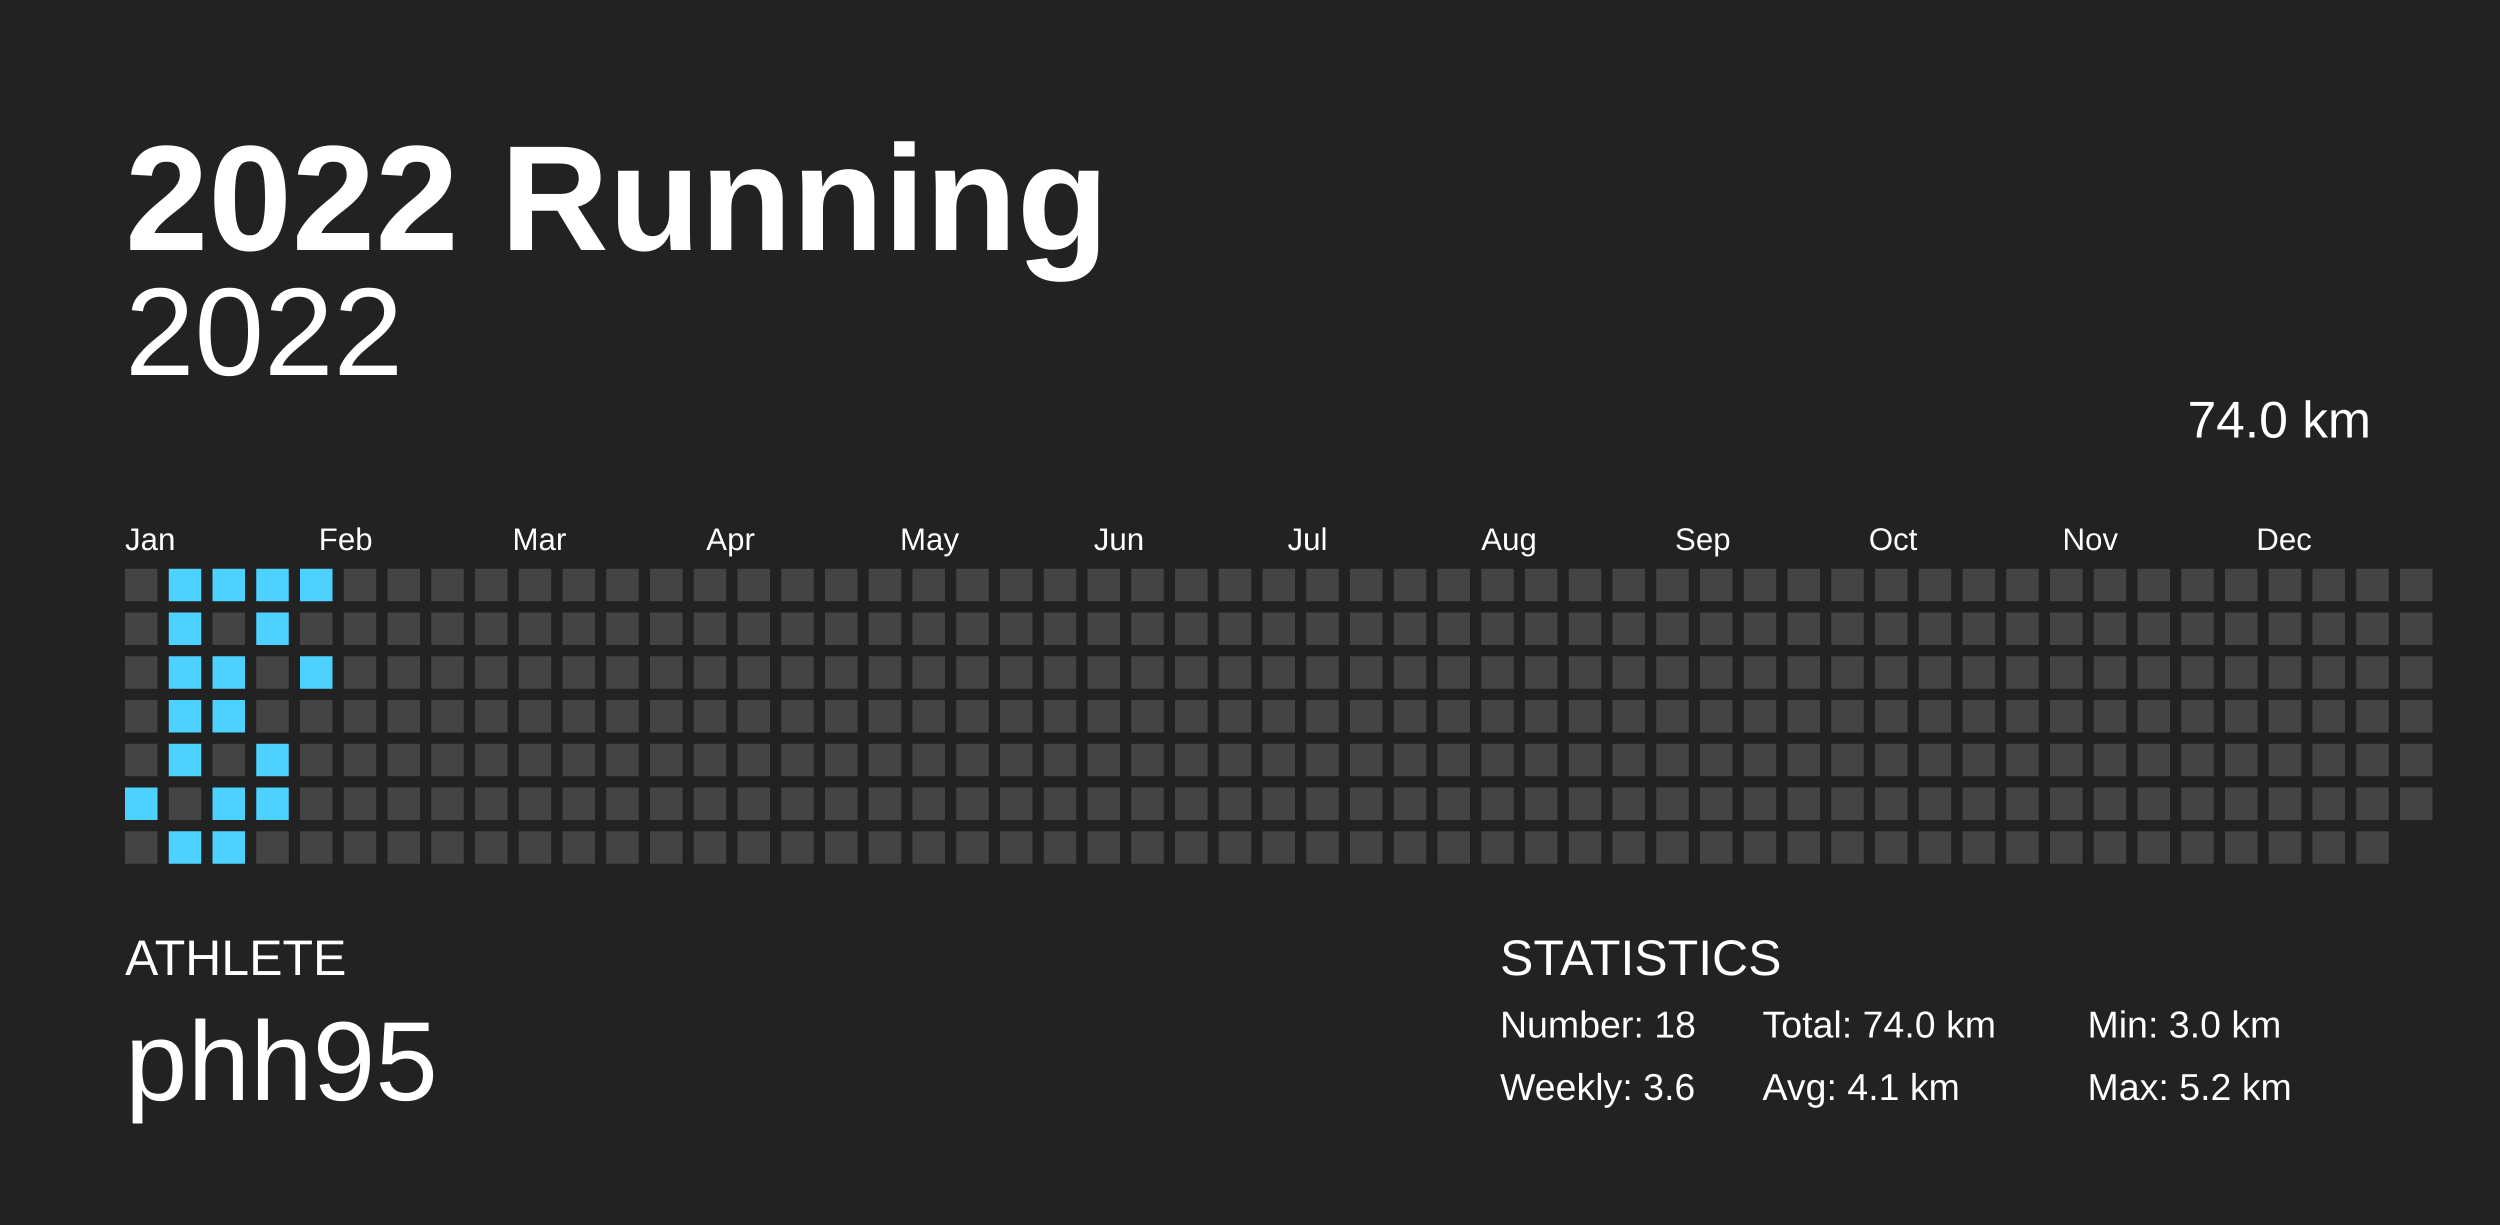
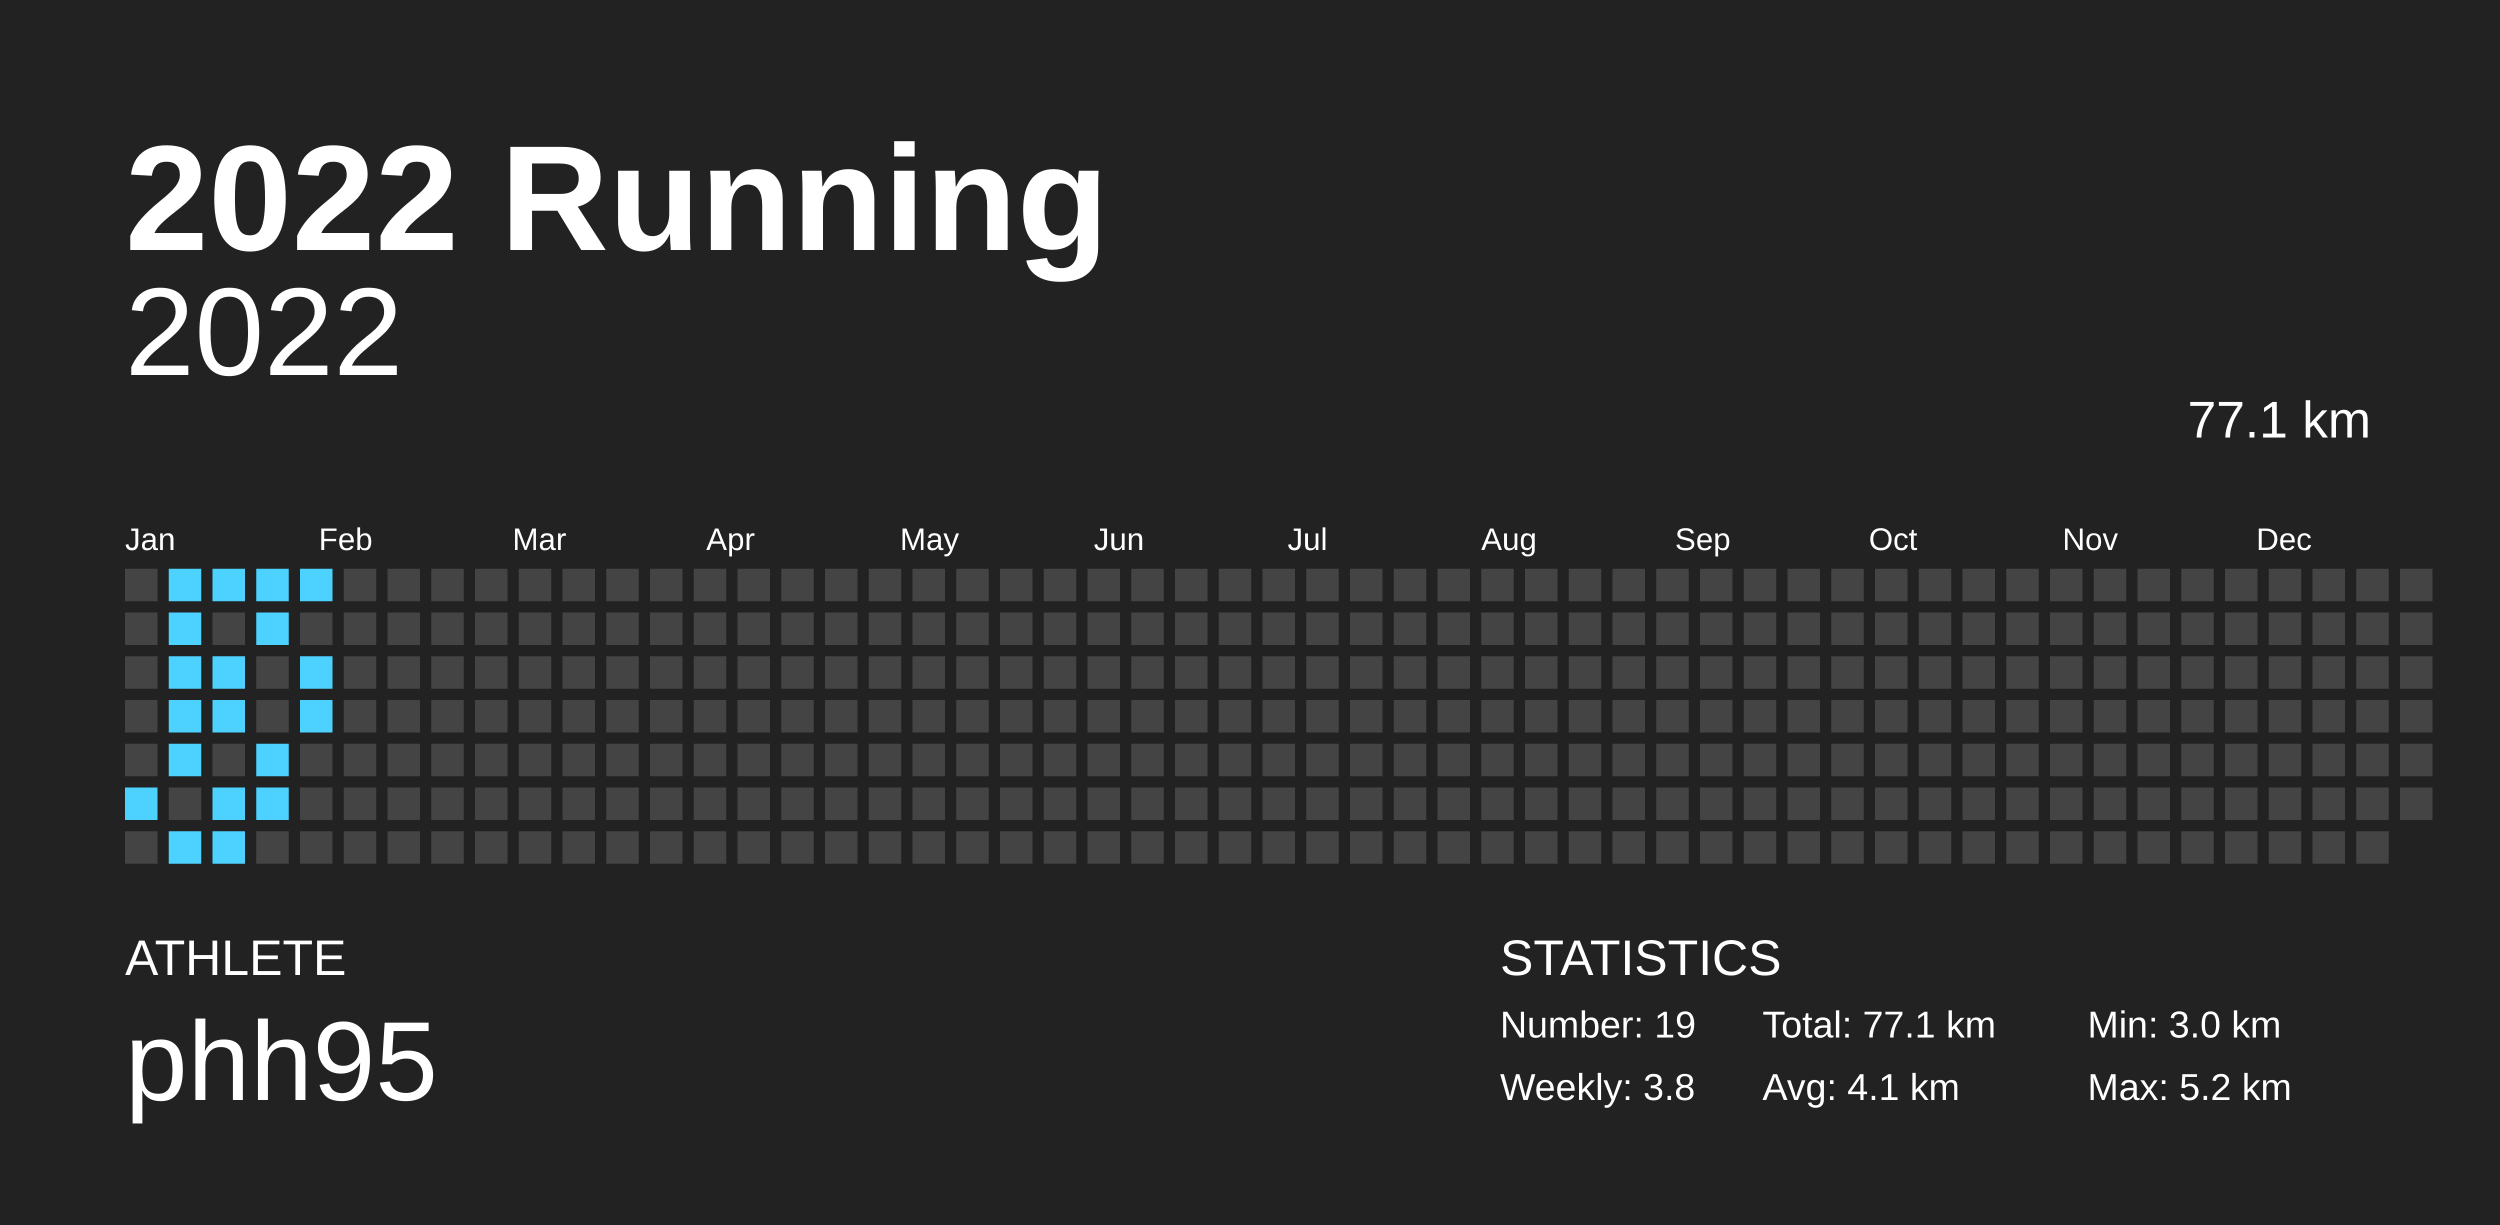
<svg xmlns="http://www.w3.org/2000/svg" baseProfile="full" height="98mm" version="1.1" viewBox="0,0,200,98" width="200mm">
  <defs />
  <rect fill="#222222" height="98" width="200" x="0" y="0" />
  <text fill="#FFFFFF" style="font-size:12px; font-family:Arial; font-weight:bold;" x="10" y="20">2022 Running</text>
  <text fill="#FFFFFF" style="font-size:4px; font-family:Arial" x="10" y="78">ATHLETE</text>
  <text fill="#FFFFFF" style="font-size:9px; font-family:Arial" x="10" y="88">phh95</text>
  <text fill="#FFFFFF" style="font-size:4px; font-family:Arial" x="120" y="78">STATISTICS</text>
-   <text fill="#FFFFFF" style="font-size:3px; font-family:Arial" x="120" y="83">Number: 18</text>
-   <text fill="#FFFFFF" style="font-size:3px; font-family:Arial" x="120" y="88">Weekly: 3.6</text>
-   <text fill="#FFFFFF" style="font-size:3px; font-family:Arial" x="141" y="83">Total: 74.0 km</text>
+   <text fill="#FFFFFF" style="font-size:3px; font-family:Arial" x="120" y="83">Number: 19</text>
+   <text fill="#FFFFFF" style="font-size:3px; font-family:Arial" x="120" y="88">Weekly: 3.8</text>
+   <text fill="#FFFFFF" style="font-size:3px; font-family:Arial" x="141" y="83">Total: 77.1 km</text>
  <text fill="#FFFFFF" style="font-size:3px; font-family:Arial" x="141" y="88">Avg: 4.1 km</text>
  <text fill="#FFFFFF" style="font-size:3px; font-family:Arial" x="167" y="83">Min: 3.0 km</text>
  <text fill="#FFFFFF" style="font-size:3px; font-family:Arial" x="167" y="88">Max: 5.2 km</text>
  <text alignment-baseline="hanging" fill="#FFFFFF" style="font-size:10.0px; font-family:Arial;" x="10" y="30">2022</text>
-   <text alignment-baseline="hanging" fill="#FFFFFF" style="font-size:4.125px; font-family:Arial;" x="175" y="35">74.0 km</text>
+   <text alignment-baseline="hanging" fill="#FFFFFF" style="font-size:4.125px; font-family:Arial;" x="175" y="35">77.1 km</text>
  <text fill="#FFFFFF" style="font-size:2.5px; font-family:Arial" x="10.0" y="44">Jan</text>
  <text fill="#FFFFFF" style="font-size:2.5px; font-family:Arial" x="25.5" y="44">Feb</text>
  <text fill="#FFFFFF" style="font-size:2.5px; font-family:Arial" x="41.0" y="44">Mar</text>
  <text fill="#FFFFFF" style="font-size:2.5px; font-family:Arial" x="56.5" y="44">Apr</text>
  <text fill="#FFFFFF" style="font-size:2.5px; font-family:Arial" x="72.0" y="44">May</text>
  <text fill="#FFFFFF" style="font-size:2.5px; font-family:Arial" x="87.5" y="44">Jun</text>
  <text fill="#FFFFFF" style="font-size:2.5px; font-family:Arial" x="103.0" y="44">Jul</text>
  <text fill="#FFFFFF" style="font-size:2.5px; font-family:Arial" x="118.5" y="44">Aug</text>
  <text fill="#FFFFFF" style="font-size:2.5px; font-family:Arial" x="134.0" y="44">Sep</text>
  <text fill="#FFFFFF" style="font-size:2.5px; font-family:Arial" x="149.5" y="44">Oct</text>
  <text fill="#FFFFFF" style="font-size:2.5px; font-family:Arial" x="165.0" y="44">Nov</text>
  <text fill="#FFFFFF" style="font-size:2.5px; font-family:Arial" x="180.5" y="44">Dec</text>
  <rect fill="#444444" height="2.6" width="2.6" x="10.0" y="45.5" />
  <rect fill="#444444" height="2.6" width="2.6" x="10.0" y="49.0" />
  <rect fill="#444444" height="2.6" width="2.6" x="10.0" y="52.5" />
  <rect fill="#444444" height="2.6" width="2.6" x="10.0" y="56.0" />
  <rect fill="#444444" height="2.6" width="2.6" x="10.0" y="59.5" />
  <rect fill="#4dd2ff" height="2.6" width="2.6" x="10.0" y="63.0" />
  <rect fill="#444444" height="2.6" width="2.6" x="10.0" y="66.5" />
  <rect fill="#4dd2ff" height="2.6" width="2.6" x="13.5" y="45.5" />
  <rect fill="#4dd2ff" height="2.6" width="2.6" x="13.5" y="49.0" />
  <rect fill="#4dd2ff" height="2.6" width="2.6" x="13.5" y="52.5" />
  <rect fill="#4dd2ff" height="2.6" width="2.6" x="13.5" y="56.0" />
  <rect fill="#4dd2ff" height="2.6" width="2.6" x="13.5" y="59.5" />
  <rect fill="#444444" height="2.6" width="2.6" x="13.5" y="63.0" />
  <rect fill="#4dd2ff" height="2.6" width="2.6" x="13.5" y="66.5" />
  <rect fill="#4dd2ff" height="2.6" width="2.6" x="17.0" y="45.5" />
  <rect fill="#444444" height="2.6" width="2.6" x="17.0" y="49.0" />
  <rect fill="#4dd2ff" height="2.6" width="2.6" x="17.0" y="52.5" />
  <rect fill="#4dd2ff" height="2.6" width="2.6" x="17.0" y="56.0" />
  <rect fill="#444444" height="2.6" width="2.6" x="17.0" y="59.5" />
  <rect fill="#4dd2ff" height="2.6" width="2.6" x="17.0" y="63.0" />
  <rect fill="#4dd2ff" height="2.6" width="2.6" x="17.0" y="66.5" />
  <rect fill="#4dd2ff" height="2.6" width="2.6" x="20.5" y="45.5" />
  <rect fill="#4dd2ff" height="2.6" width="2.6" x="20.5" y="49.0" />
  <rect fill="#444444" height="2.6" width="2.6" x="20.5" y="52.5" />
  <rect fill="#444444" height="2.6" width="2.6" x="20.5" y="56.0" />
  <rect fill="#4dd2ff" height="2.6" width="2.6" x="20.5" y="59.5" />
  <rect fill="#4dd2ff" height="2.6" width="2.6" x="20.5" y="63.0" />
  <rect fill="#444444" height="2.6" width="2.6" x="20.5" y="66.5" />
  <rect fill="#4dd2ff" height="2.6" width="2.6" x="24.0" y="45.5" />
  <rect fill="#444444" height="2.6" width="2.6" x="24.0" y="49.0" />
  <rect fill="#4dd2ff" height="2.6" width="2.6" x="24.0" y="52.5" />
-   <rect fill="#444444" height="2.6" width="2.6" x="24.0" y="56.0" />
+   <rect fill="#4dd2ff" height="2.6" width="2.6" x="24.0" y="56.0" />
  <rect fill="#444444" height="2.6" width="2.6" x="24.0" y="59.5" />
  <rect fill="#444444" height="2.6" width="2.6" x="24.0" y="63.0" />
  <rect fill="#444444" height="2.6" width="2.6" x="24.0" y="66.5" />
  <rect fill="#444444" height="2.6" width="2.6" x="27.5" y="45.5" />
  <rect fill="#444444" height="2.6" width="2.6" x="27.5" y="49.0" />
  <rect fill="#444444" height="2.6" width="2.6" x="27.5" y="52.5" />
  <rect fill="#444444" height="2.6" width="2.6" x="27.5" y="56.0" />
  <rect fill="#444444" height="2.6" width="2.6" x="27.5" y="59.5" />
  <rect fill="#444444" height="2.6" width="2.6" x="27.5" y="63.0" />
  <rect fill="#444444" height="2.6" width="2.6" x="27.5" y="66.5" />
  <rect fill="#444444" height="2.6" width="2.6" x="31.0" y="45.5" />
  <rect fill="#444444" height="2.6" width="2.6" x="31.0" y="49.0" />
  <rect fill="#444444" height="2.6" width="2.6" x="31.0" y="52.5" />
  <rect fill="#444444" height="2.6" width="2.6" x="31.0" y="56.0" />
  <rect fill="#444444" height="2.6" width="2.6" x="31.0" y="59.5" />
  <rect fill="#444444" height="2.6" width="2.6" x="31.0" y="63.0" />
  <rect fill="#444444" height="2.6" width="2.6" x="31.0" y="66.5" />
  <rect fill="#444444" height="2.6" width="2.6" x="34.5" y="45.5" />
  <rect fill="#444444" height="2.6" width="2.6" x="34.5" y="49.0" />
  <rect fill="#444444" height="2.6" width="2.6" x="34.5" y="52.5" />
  <rect fill="#444444" height="2.6" width="2.6" x="34.5" y="56.0" />
  <rect fill="#444444" height="2.6" width="2.6" x="34.5" y="59.5" />
  <rect fill="#444444" height="2.6" width="2.6" x="34.5" y="63.0" />
  <rect fill="#444444" height="2.6" width="2.6" x="34.5" y="66.5" />
  <rect fill="#444444" height="2.6" width="2.6" x="38.0" y="45.5" />
  <rect fill="#444444" height="2.6" width="2.6" x="38.0" y="49.0" />
  <rect fill="#444444" height="2.6" width="2.6" x="38.0" y="52.5" />
  <rect fill="#444444" height="2.6" width="2.6" x="38.0" y="56.0" />
  <rect fill="#444444" height="2.6" width="2.6" x="38.0" y="59.5" />
  <rect fill="#444444" height="2.6" width="2.6" x="38.0" y="63.0" />
  <rect fill="#444444" height="2.6" width="2.6" x="38.0" y="66.5" />
  <rect fill="#444444" height="2.6" width="2.6" x="41.5" y="45.5" />
  <rect fill="#444444" height="2.6" width="2.6" x="41.5" y="49.0" />
  <rect fill="#444444" height="2.6" width="2.6" x="41.5" y="52.5" />
  <rect fill="#444444" height="2.6" width="2.6" x="41.5" y="56.0" />
  <rect fill="#444444" height="2.6" width="2.6" x="41.5" y="59.5" />
  <rect fill="#444444" height="2.6" width="2.6" x="41.5" y="63.0" />
  <rect fill="#444444" height="2.6" width="2.6" x="41.5" y="66.5" />
  <rect fill="#444444" height="2.6" width="2.6" x="45.0" y="45.5" />
  <rect fill="#444444" height="2.6" width="2.6" x="45.0" y="49.0" />
  <rect fill="#444444" height="2.6" width="2.6" x="45.0" y="52.5" />
  <rect fill="#444444" height="2.6" width="2.6" x="45.0" y="56.0" />
  <rect fill="#444444" height="2.6" width="2.6" x="45.0" y="59.5" />
  <rect fill="#444444" height="2.6" width="2.6" x="45.0" y="63.0" />
  <rect fill="#444444" height="2.6" width="2.6" x="45.0" y="66.5" />
  <rect fill="#444444" height="2.6" width="2.6" x="48.5" y="45.5" />
  <rect fill="#444444" height="2.6" width="2.6" x="48.5" y="49.0" />
  <rect fill="#444444" height="2.6" width="2.6" x="48.5" y="52.5" />
  <rect fill="#444444" height="2.6" width="2.6" x="48.5" y="56.0" />
  <rect fill="#444444" height="2.6" width="2.6" x="48.5" y="59.5" />
  <rect fill="#444444" height="2.6" width="2.6" x="48.5" y="63.0" />
  <rect fill="#444444" height="2.6" width="2.6" x="48.5" y="66.5" />
  <rect fill="#444444" height="2.6" width="2.6" x="52.0" y="45.5" />
  <rect fill="#444444" height="2.6" width="2.6" x="52.0" y="49.0" />
  <rect fill="#444444" height="2.6" width="2.6" x="52.0" y="52.5" />
  <rect fill="#444444" height="2.6" width="2.6" x="52.0" y="56.0" />
  <rect fill="#444444" height="2.6" width="2.6" x="52.0" y="59.5" />
  <rect fill="#444444" height="2.6" width="2.6" x="52.0" y="63.0" />
  <rect fill="#444444" height="2.6" width="2.6" x="52.0" y="66.5" />
  <rect fill="#444444" height="2.6" width="2.6" x="55.5" y="45.5" />
  <rect fill="#444444" height="2.6" width="2.6" x="55.5" y="49.0" />
  <rect fill="#444444" height="2.6" width="2.6" x="55.5" y="52.5" />
  <rect fill="#444444" height="2.6" width="2.6" x="55.5" y="56.0" />
  <rect fill="#444444" height="2.6" width="2.6" x="55.5" y="59.5" />
  <rect fill="#444444" height="2.6" width="2.6" x="55.5" y="63.0" />
  <rect fill="#444444" height="2.6" width="2.6" x="55.5" y="66.5" />
  <rect fill="#444444" height="2.6" width="2.6" x="59.0" y="45.5" />
  <rect fill="#444444" height="2.6" width="2.6" x="59.0" y="49.0" />
  <rect fill="#444444" height="2.6" width="2.6" x="59.0" y="52.5" />
  <rect fill="#444444" height="2.6" width="2.6" x="59.0" y="56.0" />
  <rect fill="#444444" height="2.6" width="2.6" x="59.0" y="59.5" />
  <rect fill="#444444" height="2.6" width="2.6" x="59.0" y="63.0" />
  <rect fill="#444444" height="2.6" width="2.6" x="59.0" y="66.5" />
  <rect fill="#444444" height="2.6" width="2.6" x="62.5" y="45.5" />
  <rect fill="#444444" height="2.6" width="2.6" x="62.5" y="49.0" />
  <rect fill="#444444" height="2.6" width="2.6" x="62.5" y="52.5" />
  <rect fill="#444444" height="2.6" width="2.6" x="62.5" y="56.0" />
  <rect fill="#444444" height="2.6" width="2.6" x="62.5" y="59.5" />
  <rect fill="#444444" height="2.6" width="2.6" x="62.5" y="63.0" />
  <rect fill="#444444" height="2.6" width="2.6" x="62.5" y="66.5" />
  <rect fill="#444444" height="2.6" width="2.6" x="66.0" y="45.5" />
  <rect fill="#444444" height="2.6" width="2.6" x="66.0" y="49.0" />
  <rect fill="#444444" height="2.6" width="2.6" x="66.0" y="52.5" />
  <rect fill="#444444" height="2.6" width="2.6" x="66.0" y="56.0" />
  <rect fill="#444444" height="2.6" width="2.6" x="66.0" y="59.5" />
  <rect fill="#444444" height="2.6" width="2.6" x="66.0" y="63.0" />
  <rect fill="#444444" height="2.6" width="2.6" x="66.0" y="66.5" />
  <rect fill="#444444" height="2.6" width="2.6" x="69.5" y="45.5" />
  <rect fill="#444444" height="2.6" width="2.6" x="69.5" y="49.0" />
  <rect fill="#444444" height="2.6" width="2.6" x="69.5" y="52.5" />
  <rect fill="#444444" height="2.6" width="2.6" x="69.5" y="56.0" />
  <rect fill="#444444" height="2.6" width="2.6" x="69.5" y="59.5" />
  <rect fill="#444444" height="2.6" width="2.6" x="69.5" y="63.0" />
  <rect fill="#444444" height="2.6" width="2.6" x="69.5" y="66.5" />
  <rect fill="#444444" height="2.6" width="2.6" x="73.0" y="45.5" />
  <rect fill="#444444" height="2.6" width="2.6" x="73.0" y="49.0" />
  <rect fill="#444444" height="2.6" width="2.6" x="73.0" y="52.5" />
  <rect fill="#444444" height="2.6" width="2.6" x="73.0" y="56.0" />
  <rect fill="#444444" height="2.6" width="2.6" x="73.0" y="59.5" />
  <rect fill="#444444" height="2.6" width="2.6" x="73.0" y="63.0" />
  <rect fill="#444444" height="2.6" width="2.6" x="73.0" y="66.5" />
  <rect fill="#444444" height="2.6" width="2.6" x="76.5" y="45.5" />
  <rect fill="#444444" height="2.6" width="2.6" x="76.5" y="49.0" />
  <rect fill="#444444" height="2.6" width="2.6" x="76.5" y="52.5" />
  <rect fill="#444444" height="2.6" width="2.6" x="76.5" y="56.0" />
  <rect fill="#444444" height="2.6" width="2.6" x="76.5" y="59.5" />
  <rect fill="#444444" height="2.6" width="2.6" x="76.5" y="63.0" />
  <rect fill="#444444" height="2.6" width="2.6" x="76.5" y="66.5" />
  <rect fill="#444444" height="2.6" width="2.6" x="80.0" y="45.5" />
  <rect fill="#444444" height="2.6" width="2.6" x="80.0" y="49.0" />
  <rect fill="#444444" height="2.6" width="2.6" x="80.0" y="52.5" />
  <rect fill="#444444" height="2.6" width="2.6" x="80.0" y="56.0" />
  <rect fill="#444444" height="2.6" width="2.6" x="80.0" y="59.5" />
  <rect fill="#444444" height="2.6" width="2.6" x="80.0" y="63.0" />
  <rect fill="#444444" height="2.6" width="2.6" x="80.0" y="66.5" />
  <rect fill="#444444" height="2.6" width="2.6" x="83.5" y="45.5" />
  <rect fill="#444444" height="2.6" width="2.6" x="83.5" y="49.0" />
  <rect fill="#444444" height="2.6" width="2.6" x="83.5" y="52.5" />
  <rect fill="#444444" height="2.6" width="2.6" x="83.5" y="56.0" />
  <rect fill="#444444" height="2.6" width="2.6" x="83.5" y="59.5" />
  <rect fill="#444444" height="2.6" width="2.6" x="83.5" y="63.0" />
  <rect fill="#444444" height="2.6" width="2.6" x="83.5" y="66.5" />
  <rect fill="#444444" height="2.6" width="2.6" x="87.0" y="45.5" />
  <rect fill="#444444" height="2.6" width="2.6" x="87.0" y="49.0" />
  <rect fill="#444444" height="2.6" width="2.6" x="87.0" y="52.5" />
  <rect fill="#444444" height="2.6" width="2.6" x="87.0" y="56.0" />
  <rect fill="#444444" height="2.6" width="2.6" x="87.0" y="59.5" />
  <rect fill="#444444" height="2.6" width="2.6" x="87.0" y="63.0" />
  <rect fill="#444444" height="2.6" width="2.6" x="87.0" y="66.5" />
  <rect fill="#444444" height="2.6" width="2.6" x="90.5" y="45.5" />
  <rect fill="#444444" height="2.6" width="2.6" x="90.5" y="49.0" />
  <rect fill="#444444" height="2.6" width="2.6" x="90.5" y="52.5" />
  <rect fill="#444444" height="2.6" width="2.6" x="90.5" y="56.0" />
  <rect fill="#444444" height="2.6" width="2.6" x="90.5" y="59.5" />
  <rect fill="#444444" height="2.6" width="2.6" x="90.5" y="63.0" />
  <rect fill="#444444" height="2.6" width="2.6" x="90.5" y="66.5" />
  <rect fill="#444444" height="2.6" width="2.6" x="94.0" y="45.5" />
  <rect fill="#444444" height="2.6" width="2.6" x="94.0" y="49.0" />
  <rect fill="#444444" height="2.6" width="2.6" x="94.0" y="52.5" />
  <rect fill="#444444" height="2.6" width="2.6" x="94.0" y="56.0" />
  <rect fill="#444444" height="2.6" width="2.6" x="94.0" y="59.5" />
  <rect fill="#444444" height="2.6" width="2.6" x="94.0" y="63.0" />
  <rect fill="#444444" height="2.6" width="2.6" x="94.0" y="66.5" />
  <rect fill="#444444" height="2.6" width="2.6" x="97.5" y="45.5" />
  <rect fill="#444444" height="2.6" width="2.6" x="97.5" y="49.0" />
  <rect fill="#444444" height="2.6" width="2.6" x="97.5" y="52.5" />
  <rect fill="#444444" height="2.6" width="2.6" x="97.5" y="56.0" />
  <rect fill="#444444" height="2.6" width="2.6" x="97.5" y="59.5" />
  <rect fill="#444444" height="2.6" width="2.6" x="97.5" y="63.0" />
  <rect fill="#444444" height="2.6" width="2.6" x="97.5" y="66.5" />
  <rect fill="#444444" height="2.6" width="2.6" x="101.0" y="45.5" />
  <rect fill="#444444" height="2.6" width="2.6" x="101.0" y="49.0" />
  <rect fill="#444444" height="2.6" width="2.6" x="101.0" y="52.5" />
  <rect fill="#444444" height="2.6" width="2.6" x="101.0" y="56.0" />
  <rect fill="#444444" height="2.6" width="2.6" x="101.0" y="59.5" />
  <rect fill="#444444" height="2.6" width="2.6" x="101.0" y="63.0" />
  <rect fill="#444444" height="2.6" width="2.6" x="101.0" y="66.5" />
  <rect fill="#444444" height="2.6" width="2.6" x="104.5" y="45.5" />
  <rect fill="#444444" height="2.6" width="2.6" x="104.5" y="49.0" />
  <rect fill="#444444" height="2.6" width="2.6" x="104.5" y="52.5" />
  <rect fill="#444444" height="2.6" width="2.6" x="104.5" y="56.0" />
  <rect fill="#444444" height="2.6" width="2.6" x="104.5" y="59.5" />
  <rect fill="#444444" height="2.6" width="2.6" x="104.5" y="63.0" />
  <rect fill="#444444" height="2.6" width="2.6" x="104.5" y="66.5" />
  <rect fill="#444444" height="2.6" width="2.6" x="108.0" y="45.5" />
  <rect fill="#444444" height="2.6" width="2.6" x="108.0" y="49.0" />
  <rect fill="#444444" height="2.6" width="2.6" x="108.0" y="52.5" />
  <rect fill="#444444" height="2.6" width="2.6" x="108.0" y="56.0" />
  <rect fill="#444444" height="2.6" width="2.6" x="108.0" y="59.5" />
  <rect fill="#444444" height="2.6" width="2.6" x="108.0" y="63.0" />
  <rect fill="#444444" height="2.6" width="2.6" x="108.0" y="66.5" />
  <rect fill="#444444" height="2.6" width="2.6" x="111.5" y="45.5" />
  <rect fill="#444444" height="2.6" width="2.6" x="111.5" y="49.0" />
  <rect fill="#444444" height="2.6" width="2.6" x="111.5" y="52.5" />
  <rect fill="#444444" height="2.6" width="2.6" x="111.5" y="56.0" />
  <rect fill="#444444" height="2.6" width="2.6" x="111.5" y="59.5" />
  <rect fill="#444444" height="2.6" width="2.6" x="111.5" y="63.0" />
  <rect fill="#444444" height="2.6" width="2.6" x="111.5" y="66.5" />
  <rect fill="#444444" height="2.6" width="2.6" x="115.0" y="45.5" />
  <rect fill="#444444" height="2.6" width="2.6" x="115.0" y="49.0" />
  <rect fill="#444444" height="2.6" width="2.6" x="115.0" y="52.5" />
  <rect fill="#444444" height="2.6" width="2.6" x="115.0" y="56.0" />
  <rect fill="#444444" height="2.6" width="2.6" x="115.0" y="59.5" />
  <rect fill="#444444" height="2.6" width="2.6" x="115.0" y="63.0" />
  <rect fill="#444444" height="2.6" width="2.6" x="115.0" y="66.5" />
  <rect fill="#444444" height="2.6" width="2.6" x="118.5" y="45.5" />
  <rect fill="#444444" height="2.6" width="2.6" x="118.5" y="49.0" />
  <rect fill="#444444" height="2.6" width="2.6" x="118.5" y="52.5" />
  <rect fill="#444444" height="2.6" width="2.6" x="118.5" y="56.0" />
  <rect fill="#444444" height="2.6" width="2.6" x="118.5" y="59.5" />
  <rect fill="#444444" height="2.6" width="2.6" x="118.5" y="63.0" />
  <rect fill="#444444" height="2.6" width="2.6" x="118.5" y="66.5" />
  <rect fill="#444444" height="2.6" width="2.6" x="122.0" y="45.5" />
  <rect fill="#444444" height="2.6" width="2.6" x="122.0" y="49.0" />
  <rect fill="#444444" height="2.6" width="2.6" x="122.0" y="52.5" />
  <rect fill="#444444" height="2.6" width="2.6" x="122.0" y="56.0" />
  <rect fill="#444444" height="2.6" width="2.6" x="122.0" y="59.5" />
  <rect fill="#444444" height="2.6" width="2.6" x="122.0" y="63.0" />
  <rect fill="#444444" height="2.6" width="2.6" x="122.0" y="66.5" />
  <rect fill="#444444" height="2.6" width="2.6" x="125.5" y="45.5" />
  <rect fill="#444444" height="2.6" width="2.6" x="125.5" y="49.0" />
  <rect fill="#444444" height="2.6" width="2.6" x="125.5" y="52.5" />
  <rect fill="#444444" height="2.6" width="2.6" x="125.5" y="56.0" />
  <rect fill="#444444" height="2.6" width="2.6" x="125.5" y="59.5" />
  <rect fill="#444444" height="2.6" width="2.6" x="125.5" y="63.0" />
  <rect fill="#444444" height="2.6" width="2.6" x="125.5" y="66.5" />
  <rect fill="#444444" height="2.6" width="2.6" x="129.0" y="45.5" />
  <rect fill="#444444" height="2.6" width="2.6" x="129.0" y="49.0" />
  <rect fill="#444444" height="2.6" width="2.6" x="129.0" y="52.5" />
  <rect fill="#444444" height="2.6" width="2.6" x="129.0" y="56.0" />
  <rect fill="#444444" height="2.6" width="2.6" x="129.0" y="59.5" />
  <rect fill="#444444" height="2.6" width="2.6" x="129.0" y="63.0" />
  <rect fill="#444444" height="2.6" width="2.6" x="129.0" y="66.5" />
  <rect fill="#444444" height="2.6" width="2.6" x="132.5" y="45.5" />
  <rect fill="#444444" height="2.6" width="2.6" x="132.5" y="49.0" />
  <rect fill="#444444" height="2.6" width="2.6" x="132.5" y="52.5" />
  <rect fill="#444444" height="2.6" width="2.6" x="132.5" y="56.0" />
  <rect fill="#444444" height="2.6" width="2.6" x="132.5" y="59.5" />
  <rect fill="#444444" height="2.6" width="2.6" x="132.5" y="63.0" />
  <rect fill="#444444" height="2.6" width="2.6" x="132.5" y="66.5" />
  <rect fill="#444444" height="2.6" width="2.6" x="136.0" y="45.5" />
  <rect fill="#444444" height="2.6" width="2.6" x="136.0" y="49.0" />
  <rect fill="#444444" height="2.6" width="2.6" x="136.0" y="52.5" />
  <rect fill="#444444" height="2.6" width="2.6" x="136.0" y="56.0" />
  <rect fill="#444444" height="2.6" width="2.6" x="136.0" y="59.5" />
  <rect fill="#444444" height="2.6" width="2.6" x="136.0" y="63.0" />
  <rect fill="#444444" height="2.6" width="2.6" x="136.0" y="66.5" />
  <rect fill="#444444" height="2.6" width="2.6" x="139.5" y="45.5" />
  <rect fill="#444444" height="2.6" width="2.6" x="139.5" y="49.0" />
  <rect fill="#444444" height="2.6" width="2.6" x="139.5" y="52.5" />
  <rect fill="#444444" height="2.6" width="2.6" x="139.5" y="56.0" />
  <rect fill="#444444" height="2.6" width="2.6" x="139.5" y="59.5" />
  <rect fill="#444444" height="2.6" width="2.6" x="139.5" y="63.0" />
  <rect fill="#444444" height="2.6" width="2.6" x="139.5" y="66.5" />
  <rect fill="#444444" height="2.6" width="2.6" x="143.0" y="45.5" />
  <rect fill="#444444" height="2.6" width="2.6" x="143.0" y="49.0" />
  <rect fill="#444444" height="2.6" width="2.6" x="143.0" y="52.5" />
  <rect fill="#444444" height="2.6" width="2.6" x="143.0" y="56.0" />
  <rect fill="#444444" height="2.6" width="2.6" x="143.0" y="59.5" />
  <rect fill="#444444" height="2.6" width="2.6" x="143.0" y="63.0" />
  <rect fill="#444444" height="2.6" width="2.6" x="143.0" y="66.5" />
  <rect fill="#444444" height="2.6" width="2.6" x="146.5" y="45.5" />
  <rect fill="#444444" height="2.6" width="2.6" x="146.5" y="49.0" />
  <rect fill="#444444" height="2.6" width="2.6" x="146.5" y="52.5" />
  <rect fill="#444444" height="2.6" width="2.6" x="146.5" y="56.0" />
  <rect fill="#444444" height="2.6" width="2.6" x="146.5" y="59.5" />
  <rect fill="#444444" height="2.6" width="2.6" x="146.5" y="63.0" />
  <rect fill="#444444" height="2.6" width="2.6" x="146.5" y="66.5" />
  <rect fill="#444444" height="2.6" width="2.6" x="150.0" y="45.5" />
  <rect fill="#444444" height="2.6" width="2.6" x="150.0" y="49.0" />
  <rect fill="#444444" height="2.6" width="2.6" x="150.0" y="52.5" />
  <rect fill="#444444" height="2.6" width="2.6" x="150.0" y="56.0" />
  <rect fill="#444444" height="2.6" width="2.6" x="150.0" y="59.5" />
  <rect fill="#444444" height="2.6" width="2.6" x="150.0" y="63.0" />
  <rect fill="#444444" height="2.6" width="2.6" x="150.0" y="66.5" />
  <rect fill="#444444" height="2.6" width="2.6" x="153.5" y="45.5" />
  <rect fill="#444444" height="2.6" width="2.6" x="153.5" y="49.0" />
  <rect fill="#444444" height="2.6" width="2.6" x="153.5" y="52.5" />
  <rect fill="#444444" height="2.6" width="2.6" x="153.5" y="56.0" />
  <rect fill="#444444" height="2.6" width="2.6" x="153.5" y="59.5" />
  <rect fill="#444444" height="2.6" width="2.6" x="153.5" y="63.0" />
  <rect fill="#444444" height="2.6" width="2.6" x="153.5" y="66.5" />
  <rect fill="#444444" height="2.6" width="2.6" x="157.0" y="45.5" />
  <rect fill="#444444" height="2.6" width="2.6" x="157.0" y="49.0" />
  <rect fill="#444444" height="2.6" width="2.6" x="157.0" y="52.5" />
  <rect fill="#444444" height="2.6" width="2.6" x="157.0" y="56.0" />
  <rect fill="#444444" height="2.6" width="2.6" x="157.0" y="59.5" />
  <rect fill="#444444" height="2.6" width="2.6" x="157.0" y="63.0" />
  <rect fill="#444444" height="2.6" width="2.6" x="157.0" y="66.5" />
  <rect fill="#444444" height="2.6" width="2.6" x="160.5" y="45.5" />
  <rect fill="#444444" height="2.6" width="2.6" x="160.5" y="49.0" />
  <rect fill="#444444" height="2.6" width="2.6" x="160.5" y="52.5" />
  <rect fill="#444444" height="2.6" width="2.6" x="160.5" y="56.0" />
  <rect fill="#444444" height="2.6" width="2.6" x="160.5" y="59.5" />
  <rect fill="#444444" height="2.6" width="2.6" x="160.5" y="63.0" />
  <rect fill="#444444" height="2.6" width="2.6" x="160.5" y="66.5" />
  <rect fill="#444444" height="2.6" width="2.6" x="164.0" y="45.5" />
  <rect fill="#444444" height="2.6" width="2.6" x="164.0" y="49.0" />
  <rect fill="#444444" height="2.6" width="2.6" x="164.0" y="52.5" />
  <rect fill="#444444" height="2.6" width="2.6" x="164.0" y="56.0" />
  <rect fill="#444444" height="2.6" width="2.6" x="164.0" y="59.5" />
  <rect fill="#444444" height="2.6" width="2.6" x="164.0" y="63.0" />
  <rect fill="#444444" height="2.6" width="2.6" x="164.0" y="66.5" />
  <rect fill="#444444" height="2.6" width="2.6" x="167.5" y="45.5" />
  <rect fill="#444444" height="2.6" width="2.6" x="167.5" y="49.0" />
  <rect fill="#444444" height="2.6" width="2.6" x="167.5" y="52.5" />
  <rect fill="#444444" height="2.6" width="2.6" x="167.5" y="56.0" />
  <rect fill="#444444" height="2.6" width="2.6" x="167.5" y="59.5" />
  <rect fill="#444444" height="2.6" width="2.6" x="167.5" y="63.0" />
  <rect fill="#444444" height="2.6" width="2.6" x="167.5" y="66.5" />
  <rect fill="#444444" height="2.6" width="2.6" x="171.0" y="45.5" />
  <rect fill="#444444" height="2.6" width="2.6" x="171.0" y="49.0" />
  <rect fill="#444444" height="2.6" width="2.6" x="171.0" y="52.5" />
  <rect fill="#444444" height="2.6" width="2.6" x="171.0" y="56.0" />
  <rect fill="#444444" height="2.6" width="2.6" x="171.0" y="59.5" />
  <rect fill="#444444" height="2.6" width="2.6" x="171.0" y="63.0" />
  <rect fill="#444444" height="2.6" width="2.6" x="171.0" y="66.5" />
  <rect fill="#444444" height="2.6" width="2.6" x="174.5" y="45.5" />
  <rect fill="#444444" height="2.6" width="2.6" x="174.5" y="49.0" />
  <rect fill="#444444" height="2.6" width="2.6" x="174.5" y="52.5" />
  <rect fill="#444444" height="2.6" width="2.6" x="174.5" y="56.0" />
  <rect fill="#444444" height="2.6" width="2.6" x="174.5" y="59.5" />
  <rect fill="#444444" height="2.6" width="2.6" x="174.5" y="63.0" />
  <rect fill="#444444" height="2.6" width="2.6" x="174.5" y="66.5" />
  <rect fill="#444444" height="2.6" width="2.6" x="178.0" y="45.5" />
  <rect fill="#444444" height="2.6" width="2.6" x="178.0" y="49.0" />
  <rect fill="#444444" height="2.6" width="2.6" x="178.0" y="52.5" />
  <rect fill="#444444" height="2.6" width="2.6" x="178.0" y="56.0" />
  <rect fill="#444444" height="2.6" width="2.6" x="178.0" y="59.5" />
  <rect fill="#444444" height="2.6" width="2.6" x="178.0" y="63.0" />
  <rect fill="#444444" height="2.6" width="2.6" x="178.0" y="66.5" />
  <rect fill="#444444" height="2.6" width="2.6" x="181.5" y="45.5" />
  <rect fill="#444444" height="2.6" width="2.6" x="181.5" y="49.0" />
  <rect fill="#444444" height="2.6" width="2.6" x="181.5" y="52.5" />
  <rect fill="#444444" height="2.6" width="2.6" x="181.5" y="56.0" />
  <rect fill="#444444" height="2.6" width="2.6" x="181.5" y="59.5" />
  <rect fill="#444444" height="2.6" width="2.6" x="181.5" y="63.0" />
  <rect fill="#444444" height="2.6" width="2.6" x="181.5" y="66.5" />
  <rect fill="#444444" height="2.6" width="2.6" x="185.0" y="45.5" />
  <rect fill="#444444" height="2.6" width="2.6" x="185.0" y="49.0" />
  <rect fill="#444444" height="2.6" width="2.6" x="185.0" y="52.5" />
  <rect fill="#444444" height="2.6" width="2.6" x="185.0" y="56.0" />
  <rect fill="#444444" height="2.6" width="2.6" x="185.0" y="59.5" />
  <rect fill="#444444" height="2.6" width="2.6" x="185.0" y="63.0" />
  <rect fill="#444444" height="2.6" width="2.6" x="185.0" y="66.5" />
  <rect fill="#444444" height="2.6" width="2.6" x="188.5" y="45.5" />
  <rect fill="#444444" height="2.6" width="2.6" x="188.5" y="49.0" />
  <rect fill="#444444" height="2.6" width="2.6" x="188.5" y="52.5" />
  <rect fill="#444444" height="2.6" width="2.6" x="188.5" y="56.0" />
  <rect fill="#444444" height="2.6" width="2.6" x="188.5" y="59.5" />
  <rect fill="#444444" height="2.6" width="2.6" x="188.5" y="63.0" />
  <rect fill="#444444" height="2.6" width="2.6" x="188.5" y="66.5" />
  <rect fill="#444444" height="2.6" width="2.6" x="192.0" y="45.5" />
  <rect fill="#444444" height="2.6" width="2.6" x="192.0" y="49.0" />
  <rect fill="#444444" height="2.6" width="2.6" x="192.0" y="52.5" />
  <rect fill="#444444" height="2.6" width="2.6" x="192.0" y="56.0" />
  <rect fill="#444444" height="2.6" width="2.6" x="192.0" y="59.5" />
  <rect fill="#444444" height="2.6" width="2.6" x="192.0" y="63.0" />
</svg>
